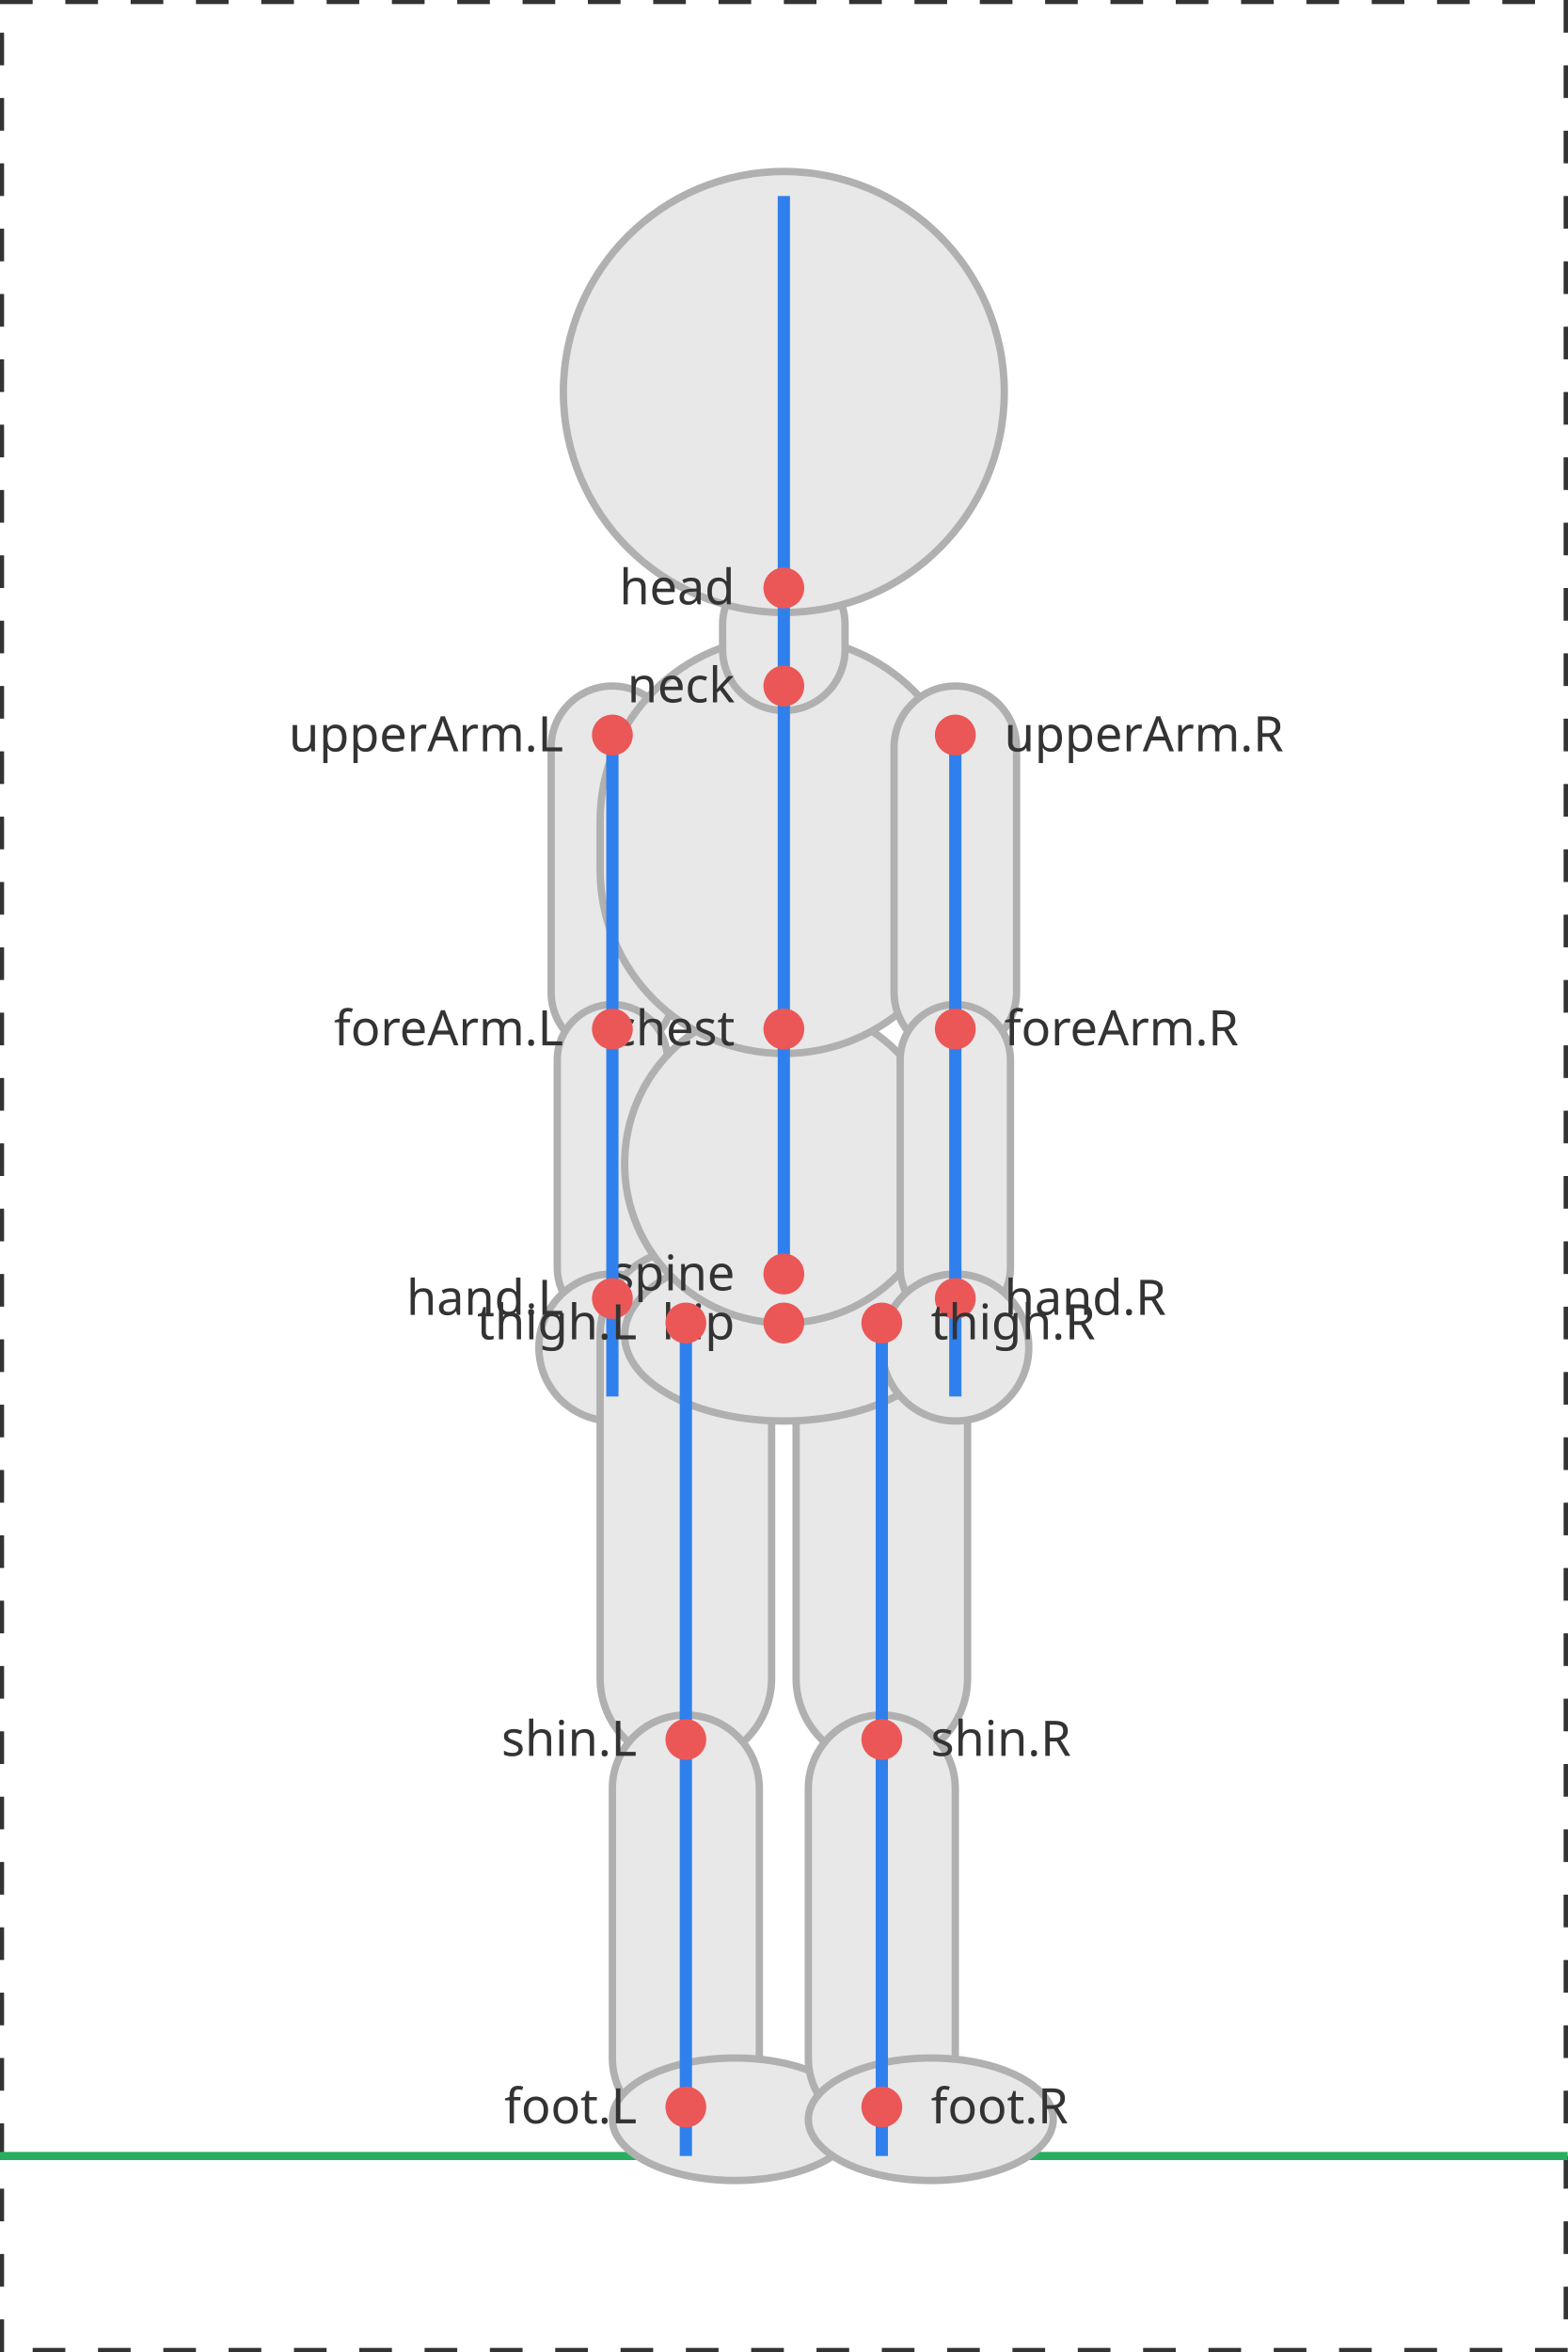
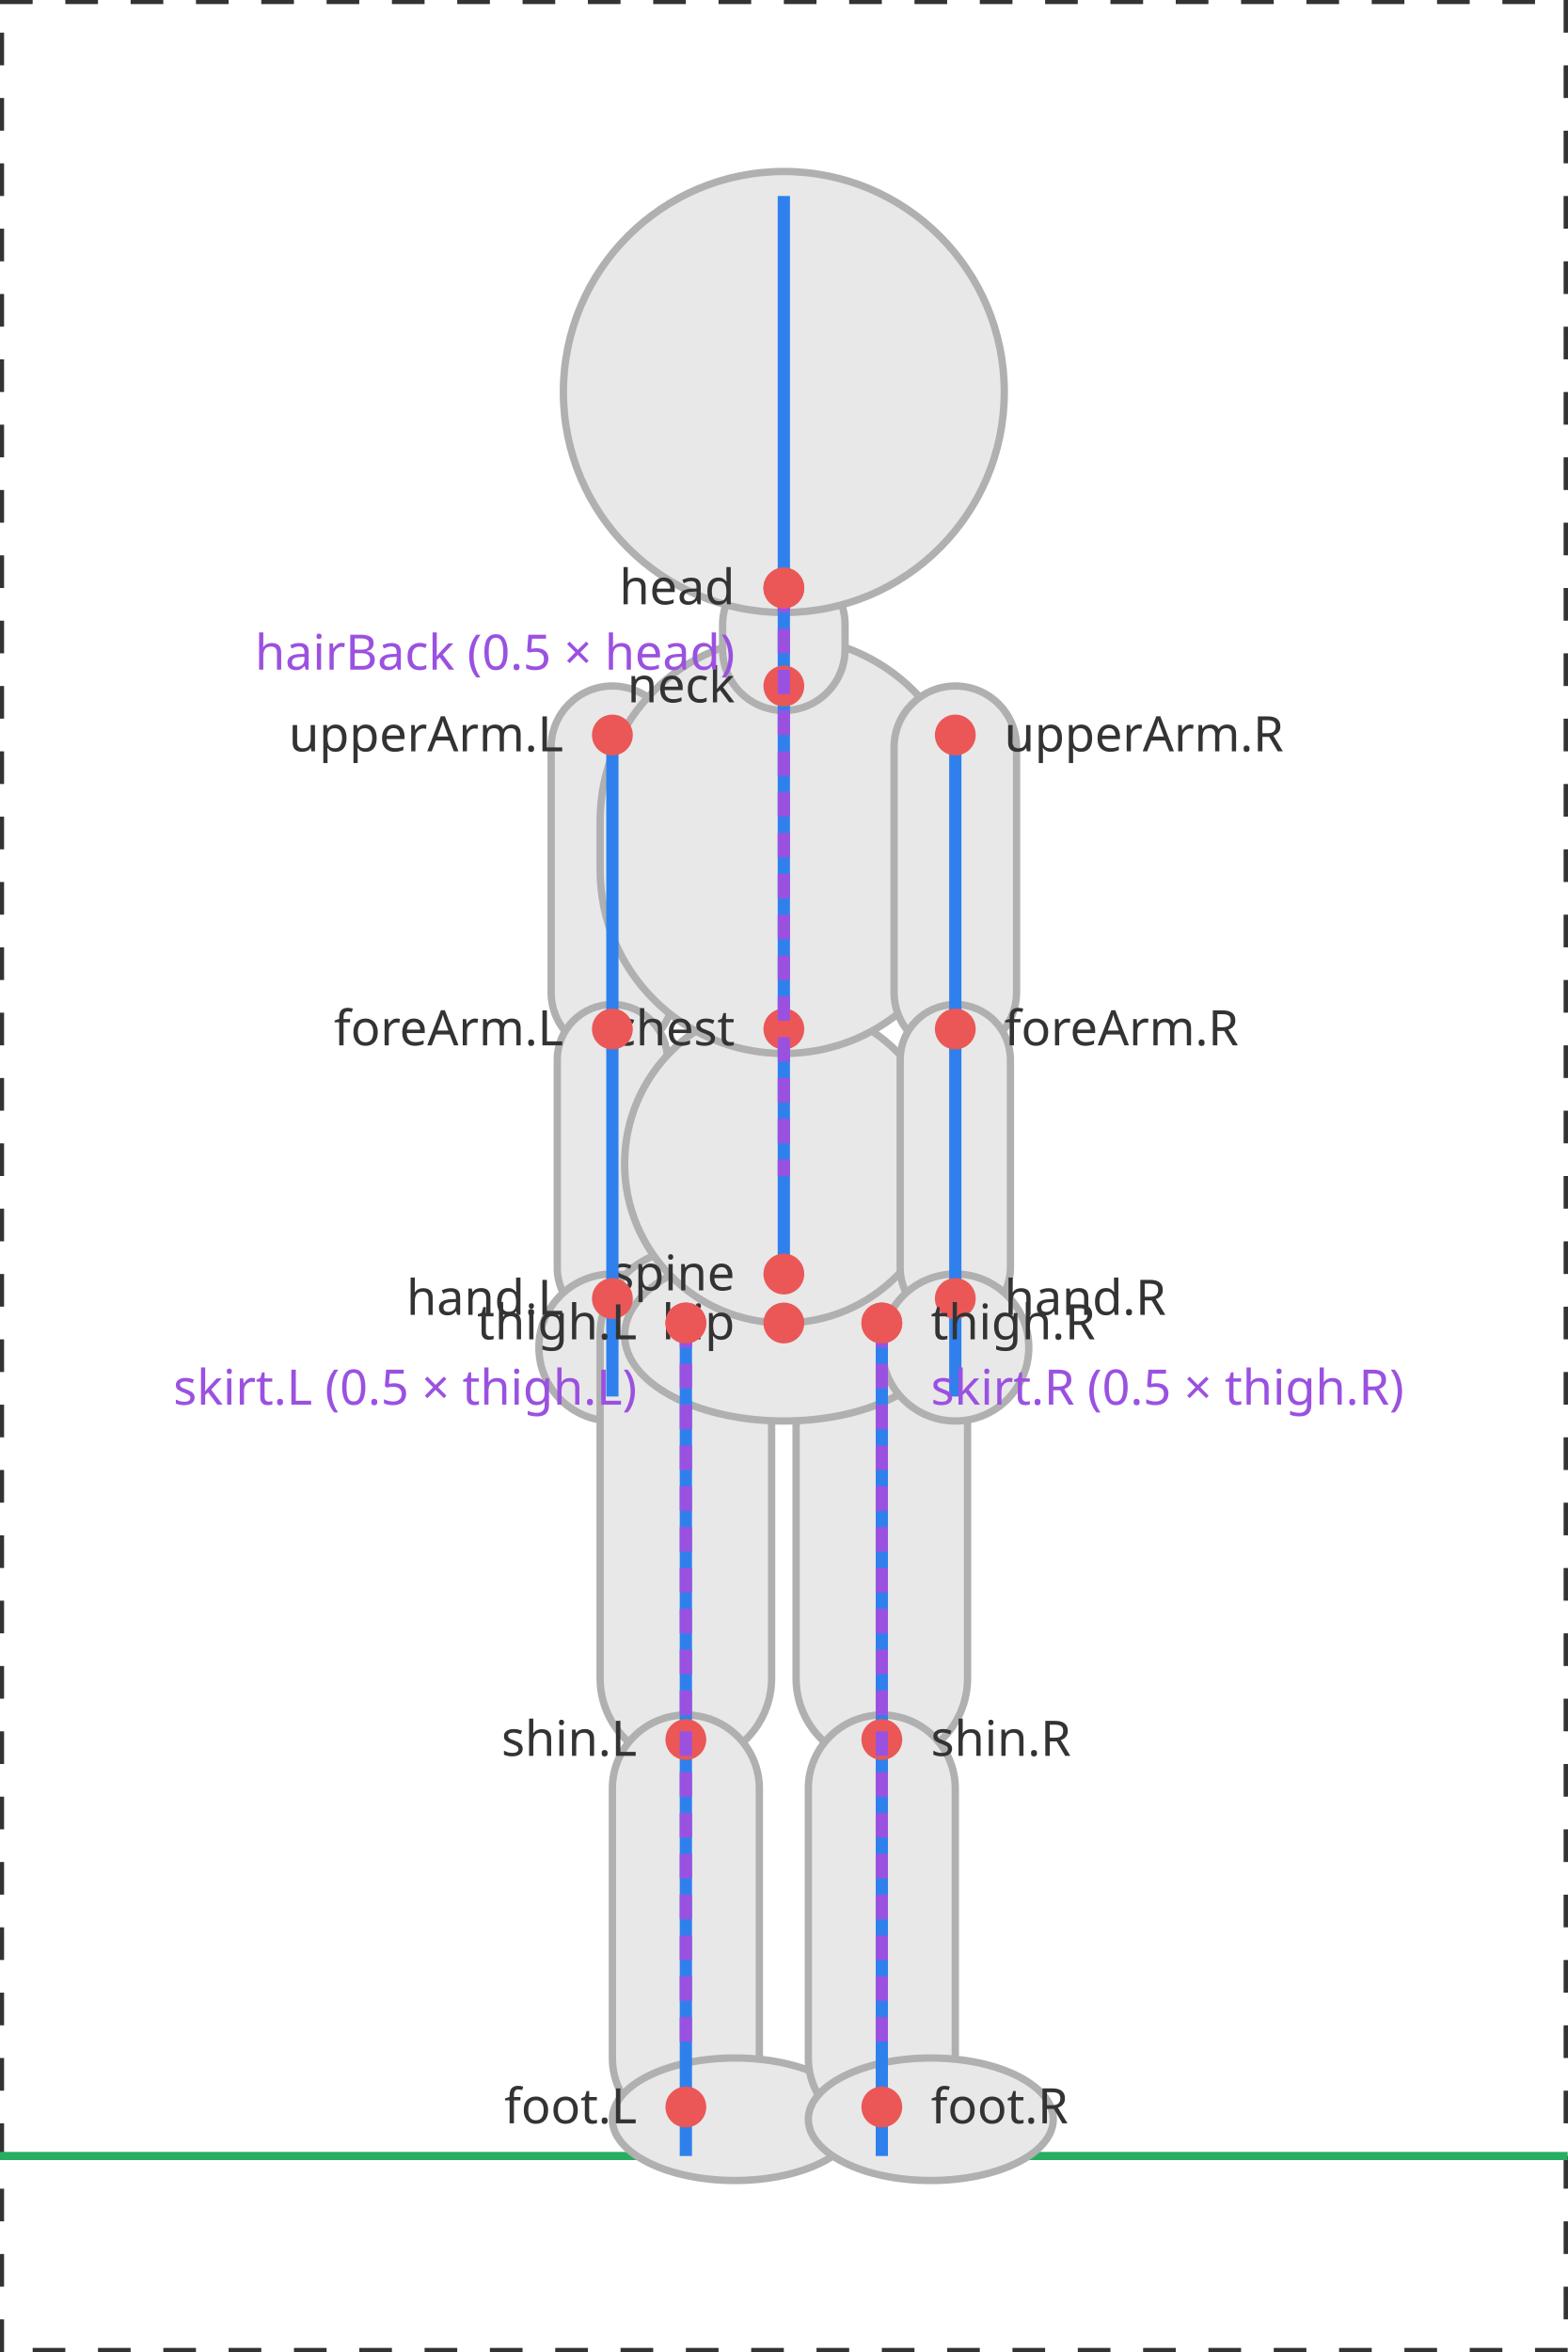
<svg xmlns="http://www.w3.org/2000/svg" width="192" height="288" viewBox="0 0 192 288">
  <rect x="0" y="0" width="192" height="288" fill="none" stroke="#333333" stroke-dasharray="4 4" />
  <line x1="0" y1="264" x2="192" y2="264" stroke="#27ae60" />
  <g transform="translate(75 90) scale(3 3)">
    <rect x="-2.5" y="-2" width="5" height="15" rx="2.5" ry="2.5" fill="#e8e8e8" stroke="#b0b0b0" stroke-width="0.3" />
  </g>
  <g transform="translate(75 126) scale(3 3)">
    <rect x="-2.25" y="-1" width="4.5" height="13" rx="2.25" ry="2.25" fill="#e8e8e8" stroke="#b0b0b0" stroke-width="0.3" />
  </g>
  <g transform="translate(75 159) scale(3 3)">
    <circle cx="0" cy="2" r="3" fill="#e8e8e8" stroke="#b0b0b0" stroke-width="0.3" />
  </g>
  <g transform="translate(84 162) scale(3 3)">
    <rect x="-3.5" y="-3" width="7" height="21" rx="3.5" ry="3.5" fill="#e8e8e8" stroke="#b0b0b0" stroke-width="0.3" />
  </g>
  <g transform="translate(84 213) scale(3 3)">
    <rect x="-3" y="-1" width="6" height="17" rx="3" ry="3" fill="#e8e8e8" stroke="#b0b0b0" stroke-width="0.3" />
  </g>
  <g transform="translate(84 258) scale(3 3)">
    <ellipse cx="2" cy="0.5" rx="5" ry="2.5" fill="#e8e8e8" stroke="#b0b0b0" stroke-width="0.3" />
  </g>
  <g transform="translate(108 162) scale(3 3)">
    <rect x="-3.5" y="-3" width="7" height="21" rx="3.5" ry="3.5" fill="#e8e8e8" stroke="#b0b0b0" stroke-width="0.3" />
  </g>
  <g transform="translate(108 213) scale(3 3)">
    <rect x="-3" y="-1" width="6" height="17" rx="3" ry="3" fill="#e8e8e8" stroke="#b0b0b0" stroke-width="0.3" />
  </g>
  <g transform="translate(108 258) scale(3 3)">
    <ellipse cx="2" cy="0.5" rx="5" ry="2.5" fill="#e8e8e8" stroke="#b0b0b0" stroke-width="0.3" />
  </g>
  <g transform="translate(96 162) scale(3 3)">
    <rect x="-6.5" y="-3" width="13" height="7" rx="6.5" ry="6.5" fill="#e8e8e8" stroke="#b0b0b0" stroke-width="0.3" />
  </g>
  <g transform="translate(96 156) scale(3 3)">
    <rect x="-6.5" y="-11" width="13" height="13" rx="6.5" ry="6.5" fill="#e8e8e8" stroke="#b0b0b0" stroke-width="0.3" />
  </g>
  <g transform="translate(96 126) scale(3 3)">
    <rect x="-7.5" y="-16" width="15" height="17" rx="7.5" ry="7.5" fill="#e8e8e8" stroke="#b0b0b0" stroke-width="0.3" />
  </g>
  <g transform="translate(96 84) scale(3 3)">
    <rect x="-2.5" y="-5" width="5" height="6" rx="2.5" ry="2.5" fill="#e8e8e8" stroke="#b0b0b0" stroke-width="0.3" />
  </g>
  <g transform="translate(96 72) scale(3 3)">
    <circle cx="0" cy="-8" r="9" fill="#e8e8e8" stroke="#b0b0b0" stroke-width="0.3" />
  </g>
  <g transform="translate(117 90) scale(3 3)">
    <rect x="-2.5" y="-2" width="5" height="15" rx="2.5" ry="2.5" fill="#e8e8e8" stroke="#b0b0b0" stroke-width="0.3" />
  </g>
  <g transform="translate(117 126) scale(3 3)">
    <rect x="-2.25" y="-1" width="4.5" height="13" rx="2.25" ry="2.25" fill="#e8e8e8" stroke="#b0b0b0" stroke-width="0.3" />
  </g>
  <g transform="translate(117 159) scale(3 3)">
    <circle cx="0" cy="2" r="3" fill="#e8e8e8" stroke="#b0b0b0" stroke-width="0.3" />
  </g>
  <circle cx="96" cy="162" r="2.5" fill="#eb5757" />
  <text x="90" y="164" font-family="sans-serif" font-size="6" fill="#333333" text-anchor="end">hip</text>
  <line x1="96" y1="156" x2="96" y2="126" stroke="#2f80ed" stroke-width="1.5" />
  <circle cx="96" cy="156" r="2.5" fill="#eb5757" />
  <text x="90" y="158" font-family="sans-serif" font-size="6" fill="#333333" text-anchor="end">spine</text>
  <line x1="96" y1="126" x2="96" y2="84" stroke="#2f80ed" stroke-width="1.5" />
  <circle cx="96" cy="126" r="2.5" fill="#eb5757" />
  <text x="90" y="128" font-family="sans-serif" font-size="6" fill="#333333" text-anchor="end">chest</text>
  <line x1="96" y1="84" x2="96" y2="72" stroke="#2f80ed" stroke-width="1.5" />
  <circle cx="96" cy="84" r="2.5" fill="#eb5757" />
  <text x="90" y="86" font-family="sans-serif" font-size="6" fill="#333333" text-anchor="end">neck</text>
  <line x1="96" y1="72" x2="96" y2="24" stroke="#2f80ed" stroke-width="1.5" />
  <circle cx="96" cy="72" r="2.5" fill="#eb5757" />
  <text x="90" y="74" font-family="sans-serif" font-size="6" fill="#333333" text-anchor="end">head</text>
  <line x1="75" y1="90" x2="75" y2="126" stroke="#2f80ed" stroke-width="1.5" />
  <circle cx="75" cy="90" r="2.5" fill="#eb5757" />
  <text x="69" y="92" font-family="sans-serif" font-size="6" fill="#333333" text-anchor="end">upperArm.L</text>
  <line x1="75" y1="126" x2="75" y2="159" stroke="#2f80ed" stroke-width="1.5" />
  <circle cx="75" cy="126" r="2.5" fill="#eb5757" />
  <text x="69" y="128" font-family="sans-serif" font-size="6" fill="#333333" text-anchor="end">foreArm.L</text>
  <line x1="75" y1="159" x2="75" y2="171" stroke="#2f80ed" stroke-width="1.5" />
  <circle cx="75" cy="159" r="2.5" fill="#eb5757" />
  <text x="69" y="161" font-family="sans-serif" font-size="6" fill="#333333" text-anchor="end">hand.L</text>
  <line x1="117" y1="90" x2="117" y2="126" stroke="#2f80ed" stroke-width="1.5" />
  <circle cx="117" cy="90" r="2.5" fill="#eb5757" />
  <text x="123" y="92" font-family="sans-serif" font-size="6" fill="#333333" text-anchor="start">upperArm.R</text>
  <line x1="117" y1="126" x2="117" y2="159" stroke="#2f80ed" stroke-width="1.5" />
  <circle cx="117" cy="126" r="2.5" fill="#eb5757" />
  <text x="123" y="128" font-family="sans-serif" font-size="6" fill="#333333" text-anchor="start">foreArm.R</text>
  <line x1="117" y1="159" x2="117" y2="171" stroke="#2f80ed" stroke-width="1.5" />
  <circle cx="117" cy="159" r="2.5" fill="#eb5757" />
  <text x="123" y="161" font-family="sans-serif" font-size="6" fill="#333333" text-anchor="start">hand.R</text>
  <line x1="84" y1="162" x2="84" y2="213" stroke="#2f80ed" stroke-width="1.5" />
  <circle cx="84" cy="162" r="2.5" fill="#eb5757" />
  <text x="78" y="164" font-family="sans-serif" font-size="6" fill="#333333" text-anchor="end">thigh.L</text>
  <line x1="84" y1="213" x2="84" y2="258" stroke="#2f80ed" stroke-width="1.5" />
  <circle cx="84" cy="213" r="2.5" fill="#eb5757" />
  <text x="78" y="215" font-family="sans-serif" font-size="6" fill="#333333" text-anchor="end">shin.L</text>
  <line x1="84" y1="258" x2="84" y2="264" stroke="#2f80ed" stroke-width="1.5" />
  <circle cx="84" cy="258" r="2.5" fill="#eb5757" />
  <text x="78" y="260" font-family="sans-serif" font-size="6" fill="#333333" text-anchor="end">foot.L</text>
  <line x1="108" y1="162" x2="108" y2="213" stroke="#2f80ed" stroke-width="1.5" />
  <circle cx="108" cy="162" r="2.5" fill="#eb5757" />
  <text x="114" y="164" font-family="sans-serif" font-size="6" fill="#333333" text-anchor="start">thigh.R</text>
  <line x1="108" y1="213" x2="108" y2="258" stroke="#2f80ed" stroke-width="1.5" />
  <circle cx="108" cy="213" r="2.5" fill="#eb5757" />
  <text x="114" y="215" font-family="sans-serif" font-size="6" fill="#333333" text-anchor="start">shin.R</text>
  <line x1="108" y1="258" x2="108" y2="264" stroke="#2f80ed" stroke-width="1.5" />
  <circle cx="108" cy="258" r="2.5" fill="#eb5757" />
  <text x="114" y="260" font-family="sans-serif" font-size="6" fill="#333333" text-anchor="start">foot.R</text>
+   <line x1="84" y1="162" x2="84" y2="252" stroke="#9b51e0" stroke-width="1.5" stroke-dasharray="3 2" />
+   <circle cx="84" cy="162" r="2.5" fill="#eb5757" />
+   <text x="78" y="172" font-family="sans-serif" font-size="6" fill="#9b51e0" text-anchor="end">skirt.L (0.5 × thigh.L)</text>
+   <line x1="108" y1="162" x2="108" y2="252" stroke="#9b51e0" stroke-width="1.5" stroke-dasharray="3 2" />
+   <circle cx="108" cy="162" r="2.5" fill="#eb5757" />
+   <text x="114" y="172" font-family="sans-serif" font-size="6" fill="#9b51e0" text-anchor="start">skirt.R (0.5 × thigh.R)</text>
+   <line x1="96" y1="72" x2="96" y2="144" stroke="#9b51e0" stroke-width="1.5" stroke-dasharray="3 2" />
+   <circle cx="96" cy="72" r="2.5" fill="#eb5757" />
+   <text x="90" y="82" font-family="sans-serif" font-size="6" fill="#9b51e0" text-anchor="end">hairBack (0.5 × head)</text>
</svg>
